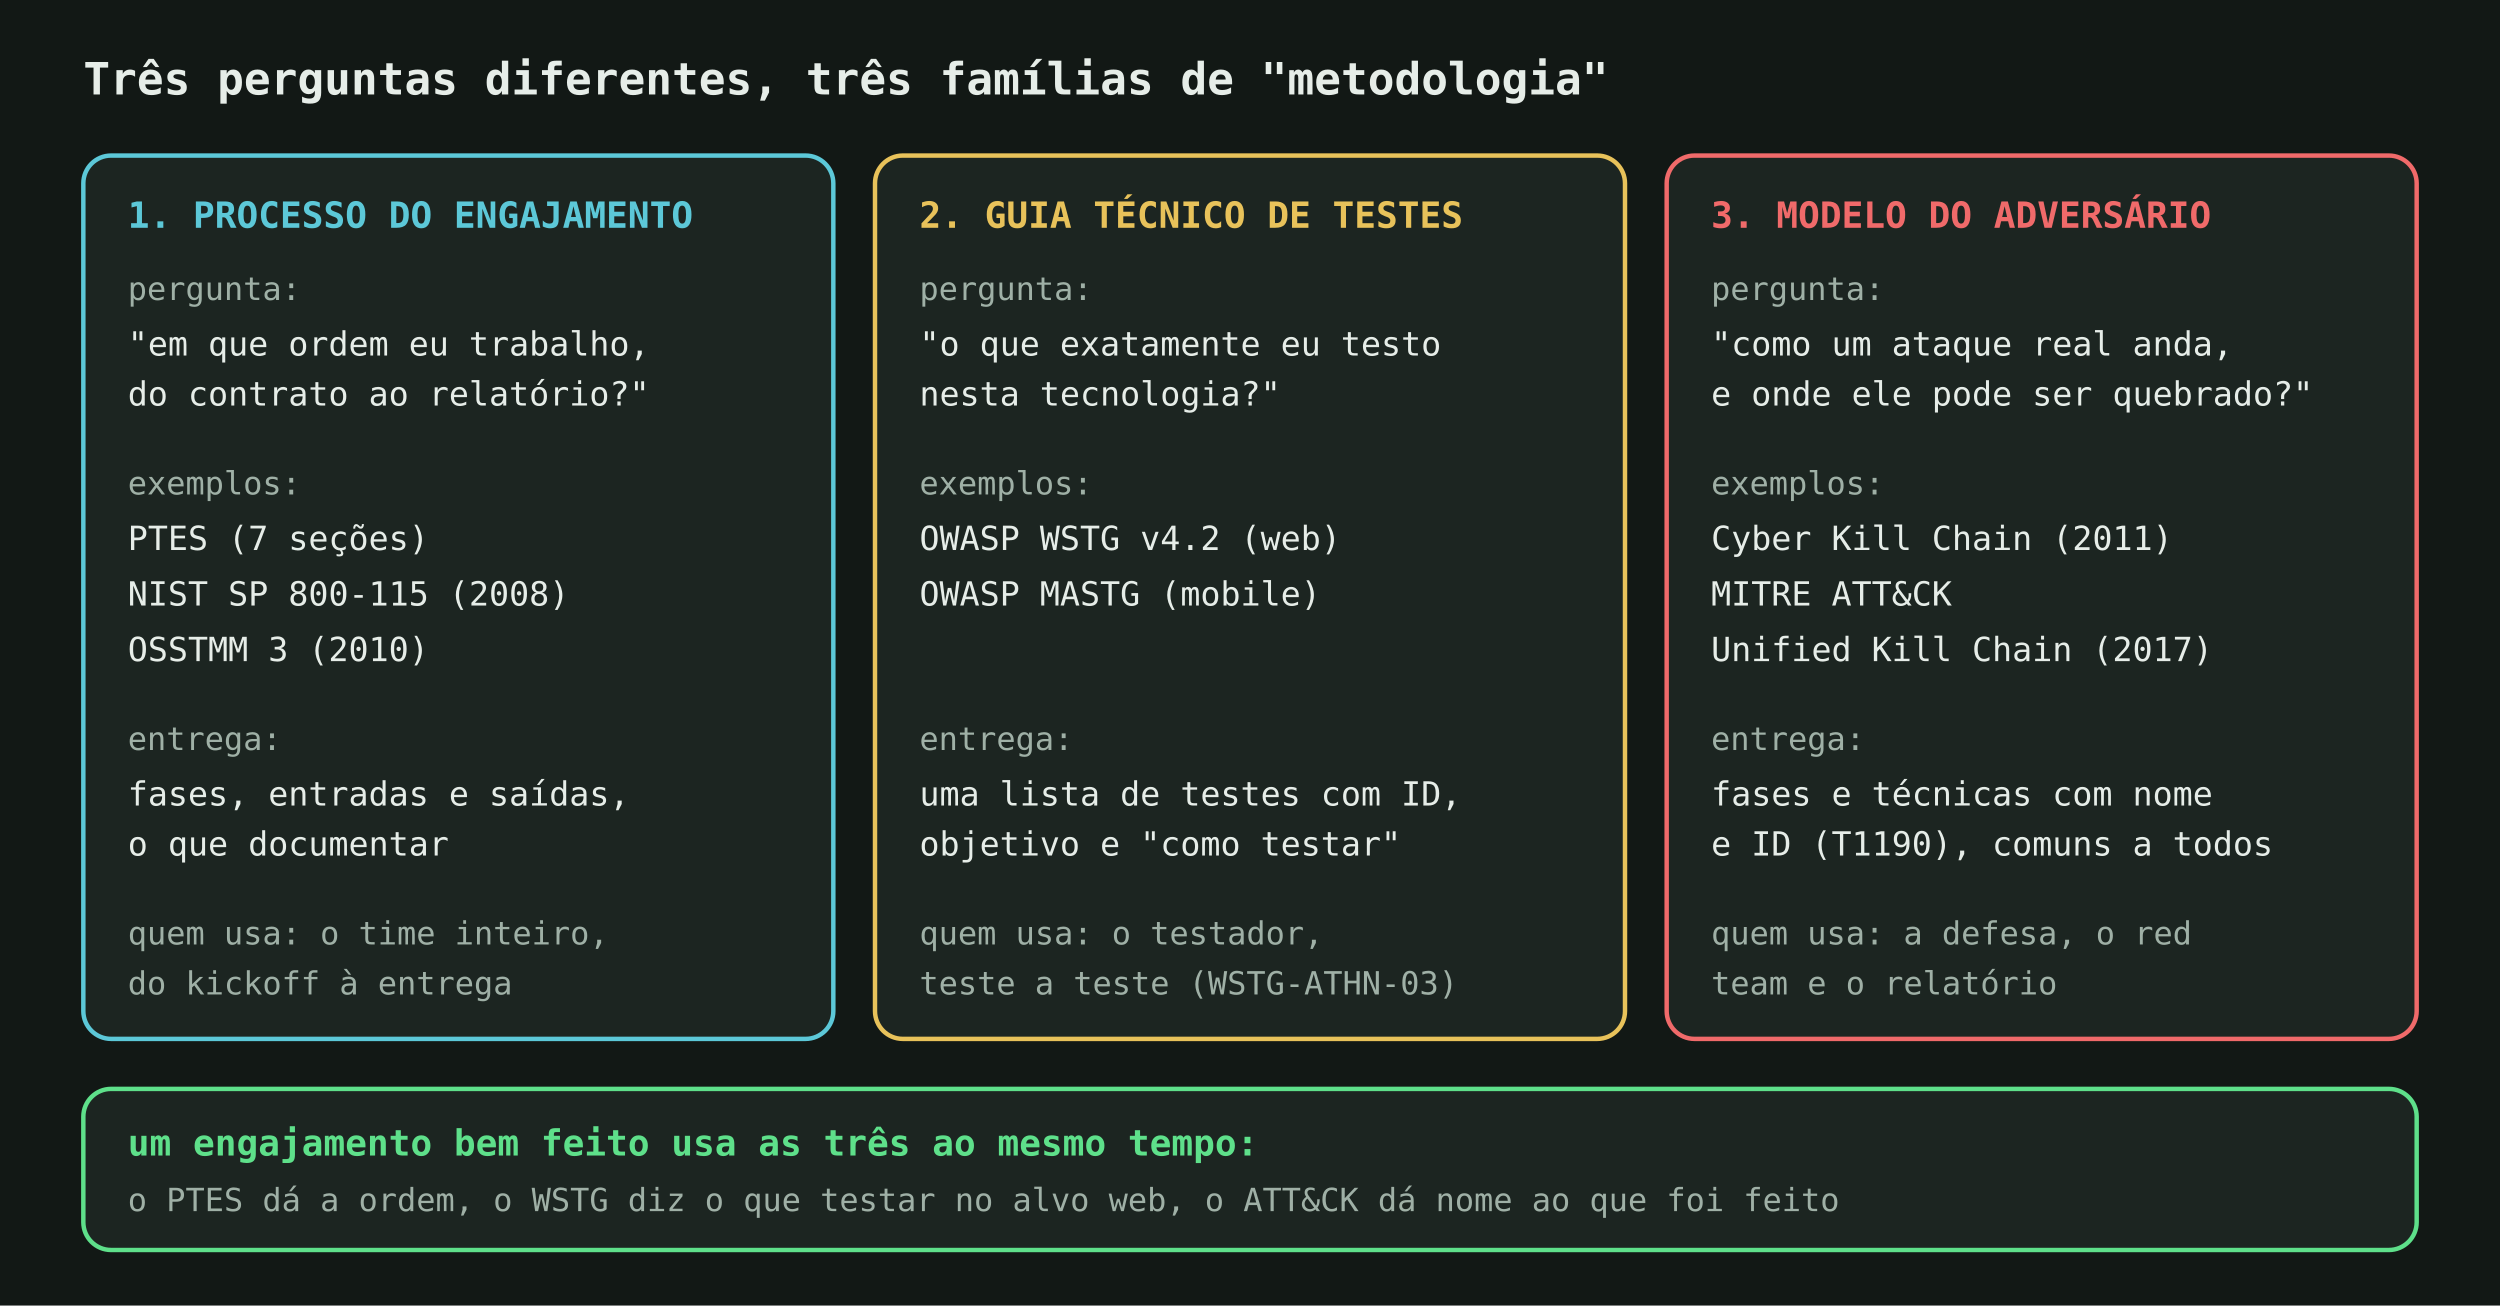
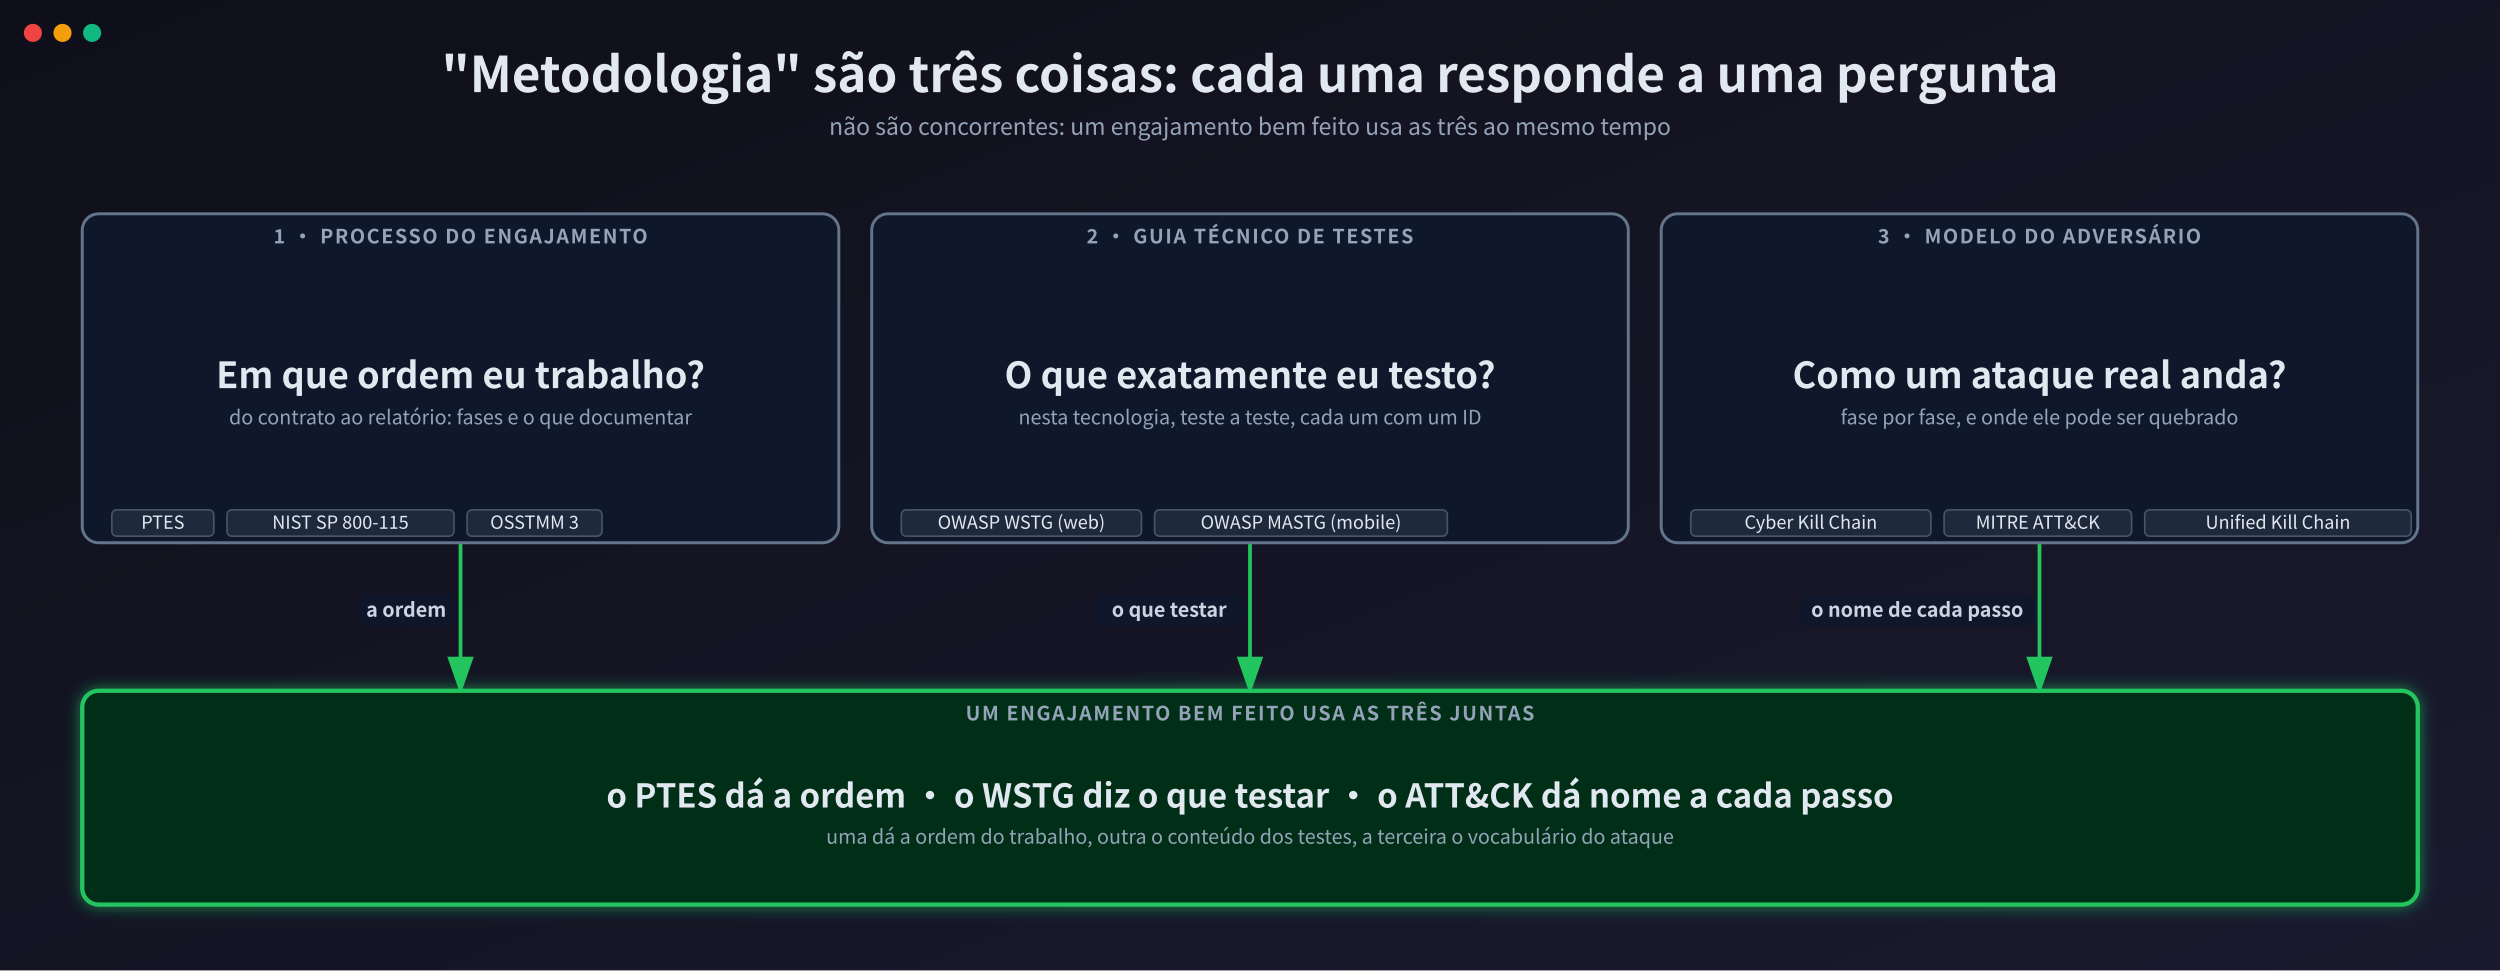
- <svg xmlns="http://www.w3.org/2000/svg" viewBox="0 0 900 470" role="img" aria-labelledby="t d">
-   <style>
-     text { font-family: ui-monospace, "DejaVu Sans Mono", Menlo, Consolas, monospace; fill: #e6ede8; white-space: pre; }
-     .t { font-size: 16px; font-weight: 700; }
-     .m { font-size: 13px; font-weight: 700; }
-     .s { font-size: 11.5px; fill: #9fb0a6; }
-     .e { font-size: 12px; fill: #e6ede8; }
-     .box { fill: #1c2521; stroke-width: 1.6; }
-   </style>
-   <rect width="900" height="470" fill="#121815" />
-   <text class="t" x="30" y="34">Três perguntas diferentes, três famílias de "metodologia"</text>
-   <rect class="box" x="30" y="56" width="270" height="318" rx="10" style="stroke:#5cc8d8" />
-   <text class="m" x="46" y="82" style="fill:#5cc8d8">1. PROCESSO DO ENGAJAMENTO</text>
-   <text class="s" x="46" y="108">pergunta:</text>
-   <text class="e" x="46" y="128">"em que ordem eu trabalho,</text>
-   <text class="e" x="46" y="146">do contrato ao relatório?"</text>
-   <text class="s" x="46" y="178">exemplos:</text>
-   <text class="e" x="46" y="198">PTES (7 seções)</text>
-   <text class="e" x="46" y="218">NIST SP 800-115 (2008)</text>
-   <text class="e" x="46" y="238">OSSTMM 3 (2010)</text>
-   <text class="s" x="46" y="270">entrega:</text>
-   <text class="e" x="46" y="290">fases, entradas e saídas,</text>
-   <text class="e" x="46" y="308">o que documentar</text>
-   <text class="s" x="46" y="340">quem usa: o time inteiro,</text>
-   <text class="s" x="46" y="358">do kickoff à entrega</text>
-   <rect class="box" x="315" y="56" width="270" height="318" rx="10" style="stroke:#e8c25a" />
-   <text class="m" x="331" y="82" style="fill:#e8c25a">2. GUIA TÉCNICO DE TESTES</text>
-   <text class="s" x="331" y="108">pergunta:</text>
-   <text class="e" x="331" y="128">"o que exatamente eu testo</text>
-   <text class="e" x="331" y="146">nesta tecnologia?"</text>
-   <text class="s" x="331" y="178">exemplos:</text>
-   <text class="e" x="331" y="198">OWASP WSTG v4.2 (web)</text>
-   <text class="e" x="331" y="218">OWASP MASTG (mobile)</text>
-   <text class="s" x="331" y="270">entrega:</text>
-   <text class="e" x="331" y="290">uma lista de testes com ID,</text>
-   <text class="e" x="331" y="308">objetivo e "como testar"</text>
-   <text class="s" x="331" y="340">quem usa: o testador,</text>
-   <text class="s" x="331" y="358">teste a teste (WSTG-ATHN-03)</text>
-   <rect class="box" x="600" y="56" width="270" height="318" rx="10" style="stroke:#f06a6a" />
-   <text class="m" x="616" y="82" style="fill:#f06a6a">3. MODELO DO ADVERSÁRIO</text>
-   <text class="s" x="616" y="108">pergunta:</text>
-   <text class="e" x="616" y="128">"como um ataque real anda,</text>
-   <text class="e" x="616" y="146">e onde ele pode ser quebrado?"</text>
-   <text class="s" x="616" y="178">exemplos:</text>
-   <text class="e" x="616" y="198">Cyber Kill Chain (2011)</text>
-   <text class="e" x="616" y="218">MITRE ATT&amp;CK</text>
-   <text class="e" x="616" y="238">Unified Kill Chain (2017)</text>
-   <text class="s" x="616" y="270">entrega:</text>
-   <text class="e" x="616" y="290">fases e técnicas com nome</text>
-   <text class="e" x="616" y="308">e ID (T1190), comuns a todos</text>
-   <text class="s" x="616" y="340">quem usa: a defesa, o red</text>
-   <text class="s" x="616" y="358">team e o relatório</text>
-   <rect class="box" x="30" y="392" width="840" height="58" rx="10" style="stroke:#5ee08a" />
-   <text class="m" x="46" y="416" style="fill:#5ee08a">um engajamento bem feito usa as três ao mesmo tempo:</text>
-   <text class="s" x="46" y="436">o PTES dá a ordem, o WSTG diz o que testar no alvo web, o ATT&amp;CK dá nome ao que foi feito</text>
+ <svg xmlns="http://www.w3.org/2000/svg" viewBox="0 0 1520 590" width="1520" height="590" data-generator="fireworks-tech-graph" data-schema-version="1" data-text-metrics="heuristic-v1" data-style-id="2" data-visual-theme="Dark Terminal" data-diagram-type="architecture" data-motion-scene="" data-semantic-profile="generic" data-semantic-valid="true" data-quality-profile="standard" data-max-bends-per-edge="12" data-max-total-bends="100" data-max-route-stretch="5.0" data-max-bridged-crossings="8" data-min-node-gap="0.0" data-min-container-gutter="0.0" data-min-label-clearance="2.0" data-min-segment-length="0.0">
+   <defs>
+     <marker id="arrowA" markerWidth="10" markerHeight="7" refX="9" refY="3.5" orient="auto">
+       <polygon points="0 0, 10 3.5, 0 7" fill="#a855f7" />
+     </marker>
+     <marker id="arrowB" markerWidth="10" markerHeight="7" refX="9" refY="3.5" orient="auto">
+       <polygon points="0 0, 10 3.5, 0 7" fill="#22c55e" />
+     </marker>
+     <marker id="arrowC" markerWidth="10" markerHeight="7" refX="9" refY="3.5" orient="auto">
+       <polygon points="0 0, 10 3.5, 0 7" fill="#38bdf8" />
+     </marker>
+     <marker id="arrowE" markerWidth="10" markerHeight="7" refX="9" refY="3.5" orient="auto">
+       <polygon points="0 0, 10 3.5, 0 7" fill="#fb7185" />
+     </marker>
+     <marker id="arrowF" markerWidth="10" markerHeight="7" refX="9" refY="3.5" orient="auto">
+       <polygon points="0 0, 10 3.5, 0 7" fill="#f59e0b" />
+     </marker>
+     <marker id="arrowG" markerWidth="10" markerHeight="7" refX="9" refY="3.5" orient="auto">
+       <polygon points="0 0, 10 3.5, 0 7" fill="#f97316" />
+     </marker>
+     <marker id="arrowH" markerWidth="10" markerHeight="7" refX="9" refY="3.5" orient="auto">
+       <polygon points="0 0, 10 3.5, 0 7" fill="#94a3b8" />
+     </marker>
+     <linearGradient id="terminalGradient" x1="0%" y1="0%" x2="100%" y2="100%">
+       <stop offset="0%" stop-color="#0f0f1a" />
+       <stop offset="100%" stop-color="#1a1a2e" />
+     </linearGradient>
+     <filter id="glowBlue" x="-30%" y="-30%" width="160%" height="160%">
+       <feDropShadow dx="0" dy="0" stdDeviation="5" flood-color="#3b82f6" flood-opacity="0.65" />
+     </filter>
+     <filter id="glowPurple" x="-30%" y="-30%" width="160%" height="160%">
+       <feDropShadow dx="0" dy="0" stdDeviation="5" flood-color="#a855f7" flood-opacity="0.72" />
+     </filter>
+     <filter id="glowGreen" x="-30%" y="-30%" width="160%" height="160%">
+       <feDropShadow dx="0" dy="0" stdDeviation="5" flood-color="#22c55e" flood-opacity="0.62" />
+     </filter>
+     <filter id="glowOrange" x="-30%" y="-30%" width="160%" height="160%">
+       <feDropShadow dx="0" dy="0" stdDeviation="5" flood-color="#f97316" flood-opacity="0.62" />
+     </filter>
+     <style>
+     text { font-family: 'SF Mono', 'Fira Code', Menlo, 'Noto Sans CJK SC', 'Microsoft YaHei', 'SimHei', monospace; }
+     .title { font-size: 30px; font-weight: 700; fill: #e2e8f0; }
+     .subtitle { font-size: 14px; font-weight: 500; fill: #94a3b8; }
+     .section { font-size: 13px; font-weight: 700; fill: #38bdf8; letter-spacing: 1.4px; }
+     .section-sub { font-size: 12px; font-weight: 500; fill: #94a3b8; }
+     .node-title { font-weight: 700; fill: #e2e8f0; }
+     .node-sub { font-weight: 500; fill: #94a3b8; }
+     .node-type { font-size: 12px; font-weight: 700; fill: #94a3b8; letter-spacing: 0.08em; }
+     .arrow-label { font-size: 12px; font-weight: 600; fill: #cbd5e1; }
+     .legend { font-size: 12px; font-weight: 500; fill: #94a3b8; }
+     .footnote { font-size: 12px; font-weight: 500; fill: #94a3b8; }
+     .metric-label { font-size: 8.5px; font-weight: 700; fill: #94a3b8; text-transform: uppercase; }
+     .metric-value { font-size: 9.5px; font-weight: 700; fill: #e2e8f0; }
+     </style>
+   </defs>
+   <rect data-graph-role="background" width="1520.0" height="590.0" fill="url(#terminalGradient)" />
+   <circle cx="20.0" cy="20" r="5.5" fill="#ef4444" />
+   <circle cx="38.0" cy="20" r="5.5" fill="#f59e0b" />
+   <circle cx="56.0" cy="20" r="5.5" fill="#10b981" />
+   <text x="760.0" y="56" text-anchor="middle" class="title">"Metodologia" são três coisas: cada uma responde a uma pergunta</text>
+   <text x="760.0" y="82" text-anchor="middle" class="subtitle">não são concorrentes: um engajamento bem feito usa as três ao mesmo tempo</text>
+   <path id="e1" data-graph-role="edge" data-edge-id="e1" data-source="proc" data-target="" data-edge-kind="flow" data-topic-id="" data-flow="write" data-motion-role="" data-motion-stage="" data-motion-order="" data-protocol="" data-via="" data-critical-path-id="" data-critical-hop="" data-critical-hops="" data-critical="false" data-bends="0" data-route-stretch="1.0" data-bridges="" d="M 280,330 L 280,420" fill="none" stroke="#22c55e" stroke-width="2.3" stroke-linecap="round" stroke-linejoin="round" marker-end="url(#arrowB)" />
+   <path id="e2" data-graph-role="edge" data-edge-id="e2" data-source="guia" data-target="" data-edge-kind="flow" data-topic-id="" data-flow="write" data-motion-role="" data-motion-stage="" data-motion-order="" data-protocol="" data-via="" data-critical-path-id="" data-critical-hop="" data-critical-hops="" data-critical="false" data-bends="0" data-route-stretch="1.0" data-bridges="" d="M 760,330 L 760,420" fill="none" stroke="#22c55e" stroke-width="2.3" stroke-linecap="round" stroke-linejoin="round" marker-end="url(#arrowB)" />
+   <path id="e3" data-graph-role="edge" data-edge-id="e3" data-source="adv" data-target="" data-edge-kind="flow" data-topic-id="" data-flow="write" data-motion-role="" data-motion-stage="" data-motion-order="" data-protocol="" data-via="" data-critical-path-id="" data-critical-hop="" data-critical-hops="" data-critical="false" data-bends="0" data-route-stretch="1.0" data-bridges="" d="M 1240,330 L 1240,420" fill="none" stroke="#22c55e" stroke-width="2.3" stroke-linecap="round" stroke-linejoin="round" marker-end="url(#arrowB)" />
+   <g id="node-proc" data-graph-role="node" data-node-id="proc" data-semantic-role="rect" data-motion-role="" data-motion-stage="" data-motion-order="" data-parent="" data-deployment-id="" data-topic-id="" data-span-id="" data-station-order="" data-status="" data-start-ms="" data-duration-ms="" data-parent-span="" data-graph-bounds="50,130,510,330">
+     <rect x="50.0" y="130.0" width="460.0" height="200.0" rx="10.0" fill="#0f172a" stroke="#64748b" stroke-width="1.8" />
+     <text x="280.0" y="148.0" text-anchor="middle" class="node-type">1 · PROCESSO DO ENGAJAMENTO</text>
+     <text data-text-role="title" data-full-text="Em que ordem eu trabalho?" data-text-max-width="436.0" x="280.0" y="236.0" text-anchor="middle" class="node-title" font-size="22.0">Em que ordem eu trabalho?</text>
+     <text data-text-role="subtitle" data-full-text="do contrato ao relatório: fases e o que documentar" data-text-max-width="436.0" x="280.0" y="258.0" text-anchor="middle" class="node-sub" font-size="12">do contrato ao relatório: fases e o que documentar</text>
+     <rect x="68.0" y="310.0" width="62" height="16" rx="3" fill="#1e293b" stroke="#475569" stroke-width="1" />
+     <text x="99.0" y="321.5" text-anchor="middle" font-size="11" font-weight="500" fill="#e2e8f0">PTES</text>
+     <rect x="138.0" y="310.0" width="138" height="16" rx="3" fill="#1e293b" stroke="#475569" stroke-width="1" />
+     <text x="207.0" y="321.5" text-anchor="middle" font-size="11" font-weight="500" fill="#e2e8f0">NIST SP 800-115</text>
+     <rect x="284.0" y="310.0" width="82" height="16" rx="3" fill="#1e293b" stroke="#475569" stroke-width="1" />
+     <text x="325.0" y="321.5" text-anchor="middle" font-size="11" font-weight="500" fill="#e2e8f0">OSSTMM 3</text>
+   </g>
+   <g id="node-guia" data-graph-role="node" data-node-id="guia" data-semantic-role="rect" data-motion-role="" data-motion-stage="" data-motion-order="" data-parent="" data-deployment-id="" data-topic-id="" data-span-id="" data-station-order="" data-status="" data-start-ms="" data-duration-ms="" data-parent-span="" data-graph-bounds="530,130,990,330">
+     <rect x="530.0" y="130.0" width="460.0" height="200.0" rx="10.0" fill="#0f172a" stroke="#64748b" stroke-width="1.8" />
+     <text x="760.0" y="148.0" text-anchor="middle" class="node-type">2 · GUIA TÉCNICO DE TESTES</text>
+     <text data-text-role="title" data-full-text="O que exatamente eu testo?" data-text-max-width="436.0" x="760.0" y="236.0" text-anchor="middle" class="node-title" font-size="22.0">O que exatamente eu testo?</text>
+     <text data-text-role="subtitle" data-full-text="nesta tecnologia, teste a teste, cada um com um ID" data-text-max-width="436.0" x="760.0" y="258.0" text-anchor="middle" class="node-sub" font-size="12">nesta tecnologia, teste a teste, cada um com um ID</text>
+     <rect x="548.0" y="310.0" width="146" height="16" rx="3" fill="#1e293b" stroke="#475569" stroke-width="1" />
+     <text x="621.0" y="321.5" text-anchor="middle" font-size="11" font-weight="500" fill="#e2e8f0">OWASP WSTG (web)</text>
+     <rect x="702.0" y="310.0" width="178" height="16" rx="3" fill="#1e293b" stroke="#475569" stroke-width="1" />
+     <text x="791.0" y="321.5" text-anchor="middle" font-size="11" font-weight="500" fill="#e2e8f0">OWASP MASTG (mobile)</text>
+   </g>
+   <g id="node-adv" data-graph-role="node" data-node-id="adv" data-semantic-role="rect" data-motion-role="" data-motion-stage="" data-motion-order="" data-parent="" data-deployment-id="" data-topic-id="" data-span-id="" data-station-order="" data-status="" data-start-ms="" data-duration-ms="" data-parent-span="" data-graph-bounds="1010,130,1470,330">
+     <rect x="1010.0" y="130.0" width="460.0" height="200.0" rx="10.0" fill="#0f172a" stroke="#64748b" stroke-width="1.8" />
+     <text x="1240.0" y="148.0" text-anchor="middle" class="node-type">3 · MODELO DO ADVERSÁRIO</text>
+     <text data-text-role="title" data-full-text="Como um ataque real anda?" data-text-max-width="436.0" x="1240.0" y="236.0" text-anchor="middle" class="node-title" font-size="22.0">Como um ataque real anda?</text>
+     <text data-text-role="subtitle" data-full-text="fase por fase, e onde ele pode ser quebrado" data-text-max-width="436.0" x="1240.0" y="258.0" text-anchor="middle" class="node-sub" font-size="12">fase por fase, e onde ele pode ser quebrado</text>
+     <rect x="1028.0" y="310.0" width="146" height="16" rx="3" fill="#1e293b" stroke="#475569" stroke-width="1" />
+     <text x="1101.0" y="321.5" text-anchor="middle" font-size="11" font-weight="500" fill="#e2e8f0">Cyber Kill Chain</text>
+     <rect x="1182.0" y="310.0" width="114" height="16" rx="3" fill="#1e293b" stroke="#475569" stroke-width="1" />
+     <text x="1239.0" y="321.5" text-anchor="middle" font-size="11" font-weight="500" fill="#e2e8f0">MITRE ATT&amp;CK</text>
+     <rect x="1304.0" y="310.0" width="162" height="16" rx="3" fill="#1e293b" stroke="#475569" stroke-width="1" />
+     <text x="1385.0" y="321.5" text-anchor="middle" font-size="11" font-weight="500" fill="#e2e8f0">Unified Kill Chain</text>
+   </g>
+   <g id="node-junto" data-graph-role="node" data-node-id="junto" data-semantic-role="rect" data-motion-role="" data-motion-stage="" data-motion-order="" data-parent="" data-deployment-id="" data-topic-id="" data-span-id="" data-station-order="" data-status="" data-start-ms="" data-duration-ms="" data-parent-span="" data-graph-bounds="50,420,1470,550">
+     <rect x="50.0" y="420.0" width="1420.0" height="130.0" rx="10.0" fill="#052e16" stroke="#22c55e" stroke-width="2.6" filter="url(#glowGreen)" />
+     <text x="760.0" y="438.0" text-anchor="middle" class="node-type">UM ENGAJAMENTO BEM FEITO USA AS TRÊS JUNTAS</text>
+     <text data-text-role="title" data-full-text="o PTES dá a ordem · o WSTG diz o que testar · o ATT&amp;CK dá nome a cada passo" data-text-max-width="1396.0" x="760.0" y="491.0" text-anchor="middle" class="node-title" font-size="20.0">o PTES dá a ordem · o WSTG diz o que testar · o ATT&amp;CK dá nome a cada passo</text>
+     <text data-text-role="subtitle" data-full-text="uma dá a ordem do trabalho, outra o conteúdo dos testes, a terceira o vocabulário do ataque" data-text-max-width="1396.0" x="760.0" y="513.0" text-anchor="middle" class="node-sub" font-size="12">uma dá a ordem do trabalho, outra o conteúdo dos testes, a terceira o vocabulário do ataque</text>
+   </g>
+   <g id="e1-label" data-graph-role="label" data-owner="e1" data-graph-bounds="216.92,361,277,381">
+     <rect x="216.92" y="361.0" width="60.08" height="20" rx="6" fill="#0f172a" opacity="0.92" />
+     <text x="246.96" y="375.0" text-anchor="middle" class="arrow-label">a ordem</text>
+   </g>
+   <g id="e2-label" data-graph-role="label" data-owner="e2" data-graph-bounds="664.76,361,757,381">
+     <rect x="664.76" y="361.0" width="92.24" height="20" rx="6" fill="#0f172a" opacity="0.92" />
+     <text x="710.88" y="375.0" text-anchor="middle" class="arrow-label">o que testar</text>
+   </g>
+   <g id="e3-label" data-graph-role="label" data-owner="e3" data-graph-bounds="1094.36,361,1237,381">
+     <rect x="1094.36" y="361.0" width="142.64" height="20" rx="6" fill="#0f172a" opacity="0.92" />
+     <text x="1165.68" y="375.0" text-anchor="middle" class="arrow-label">o nome de cada passo</text>
+   </g>
</svg>
